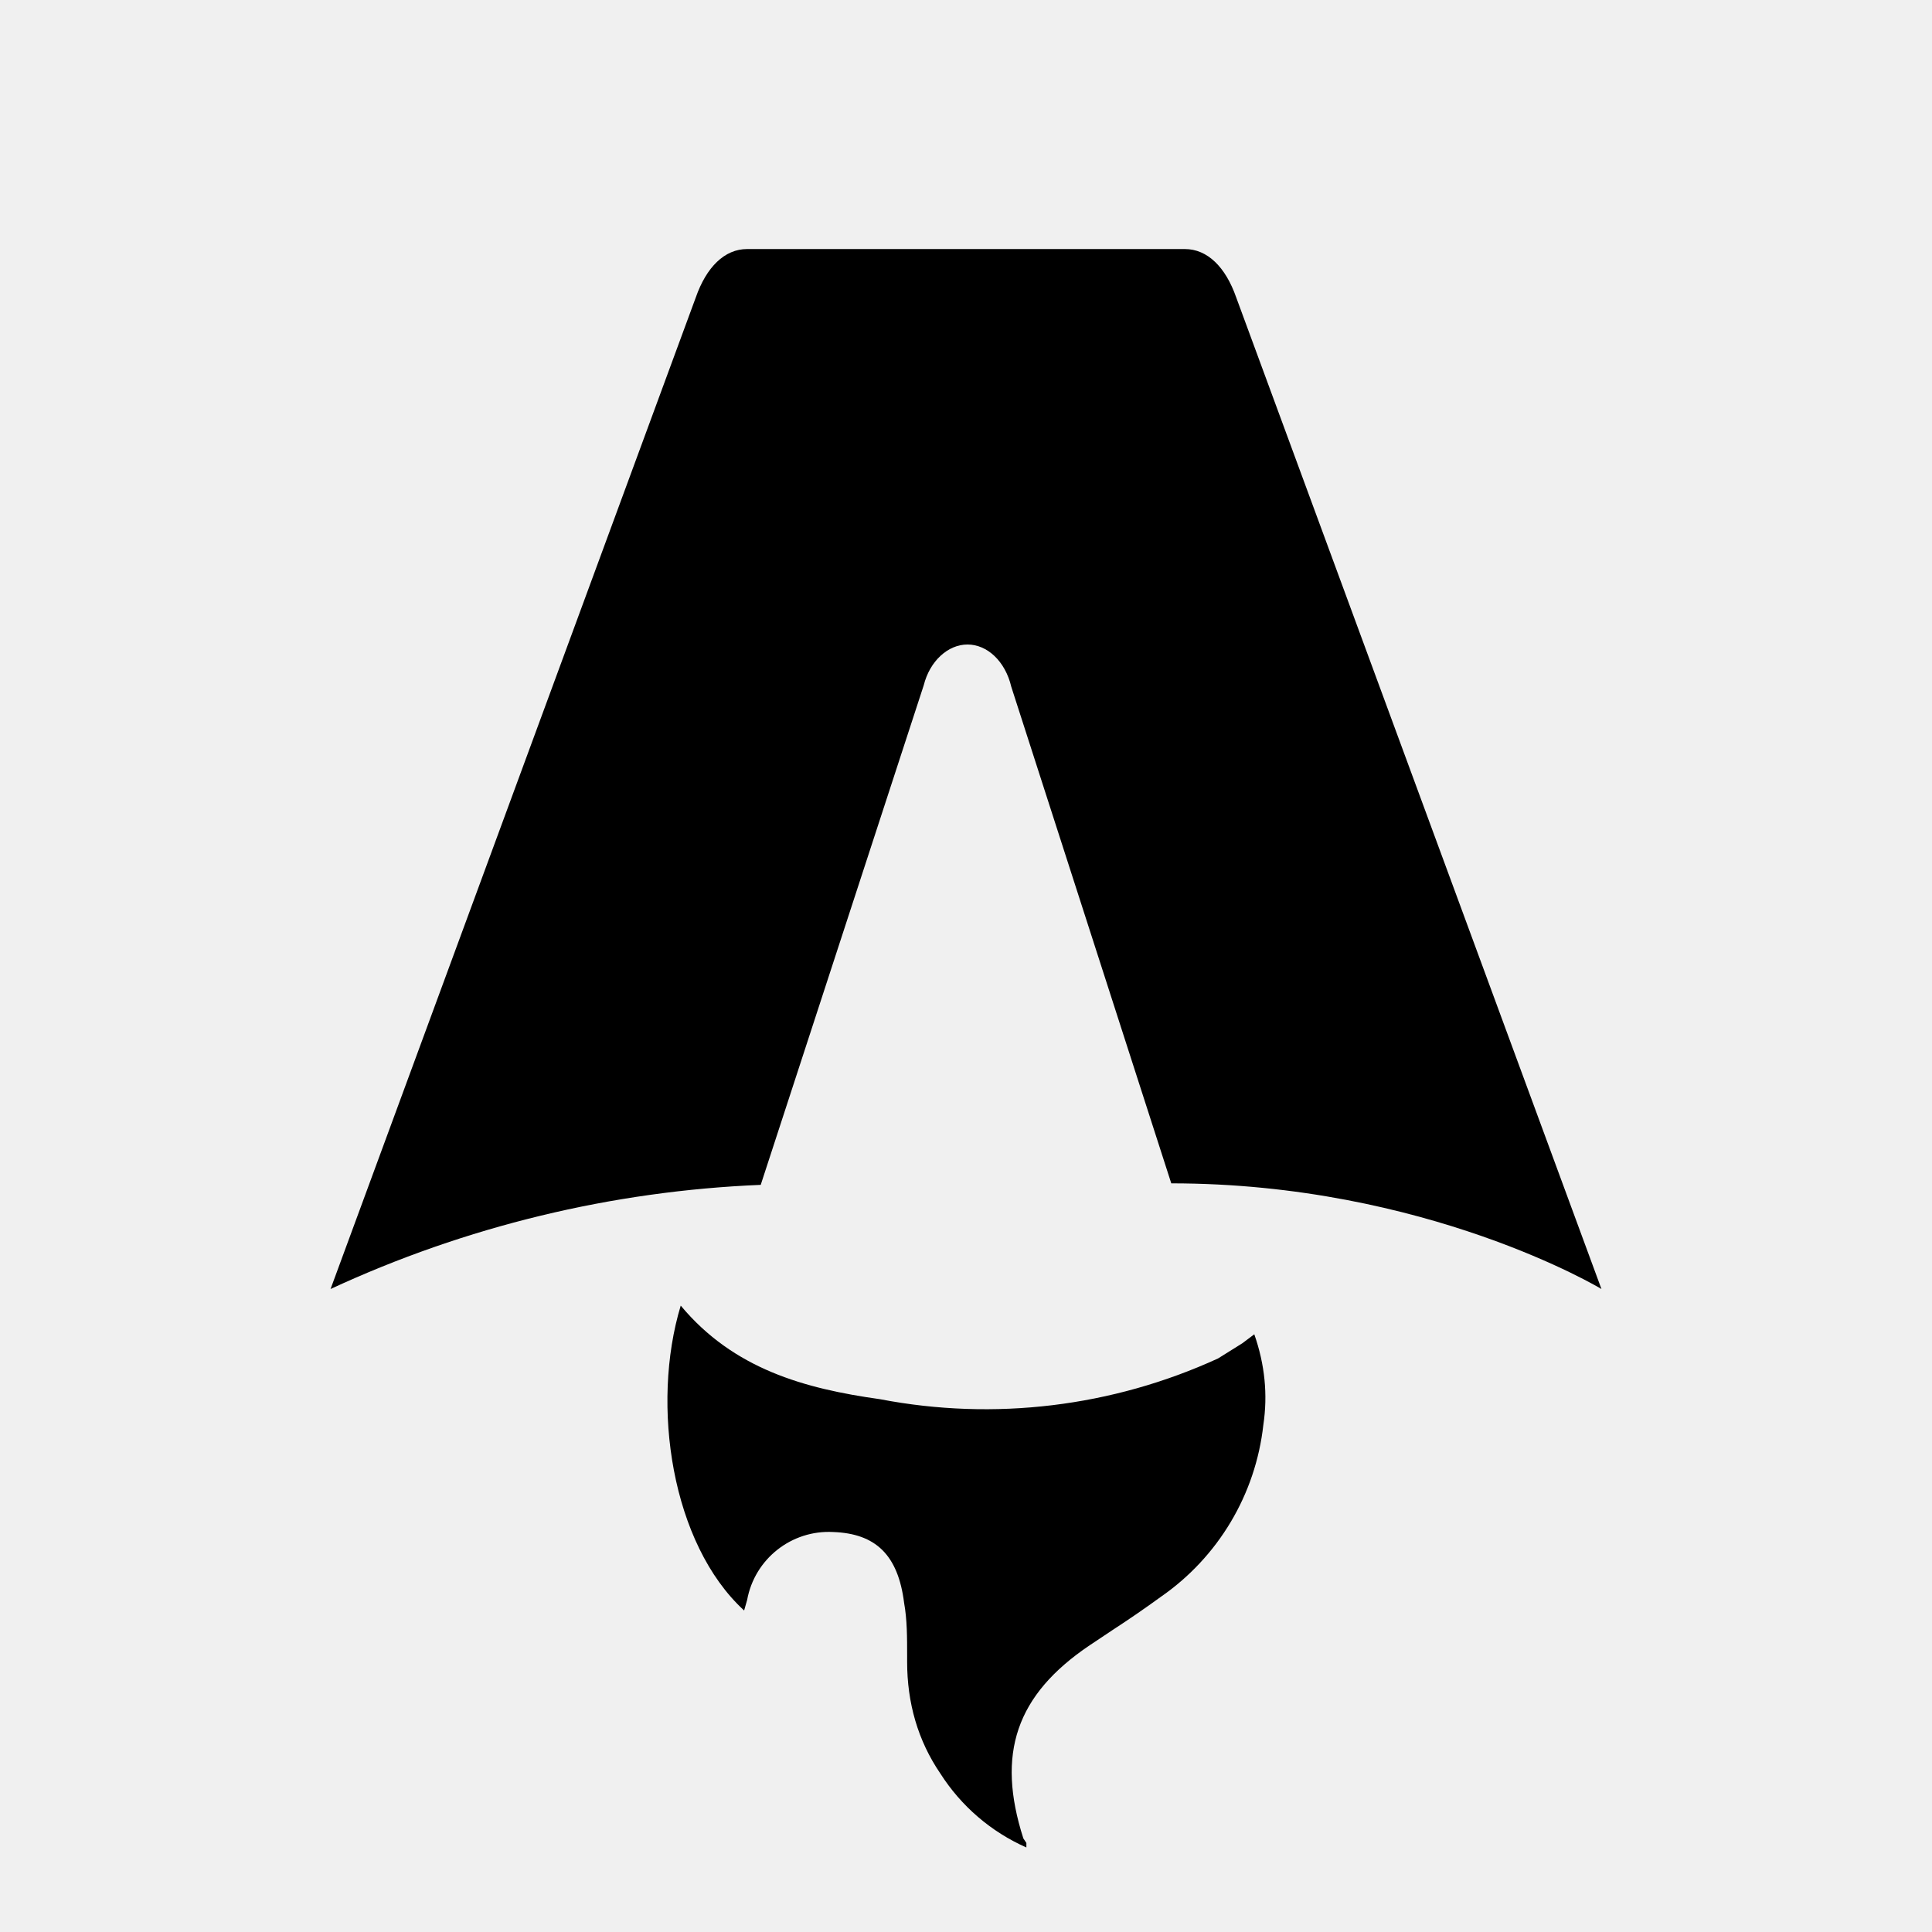
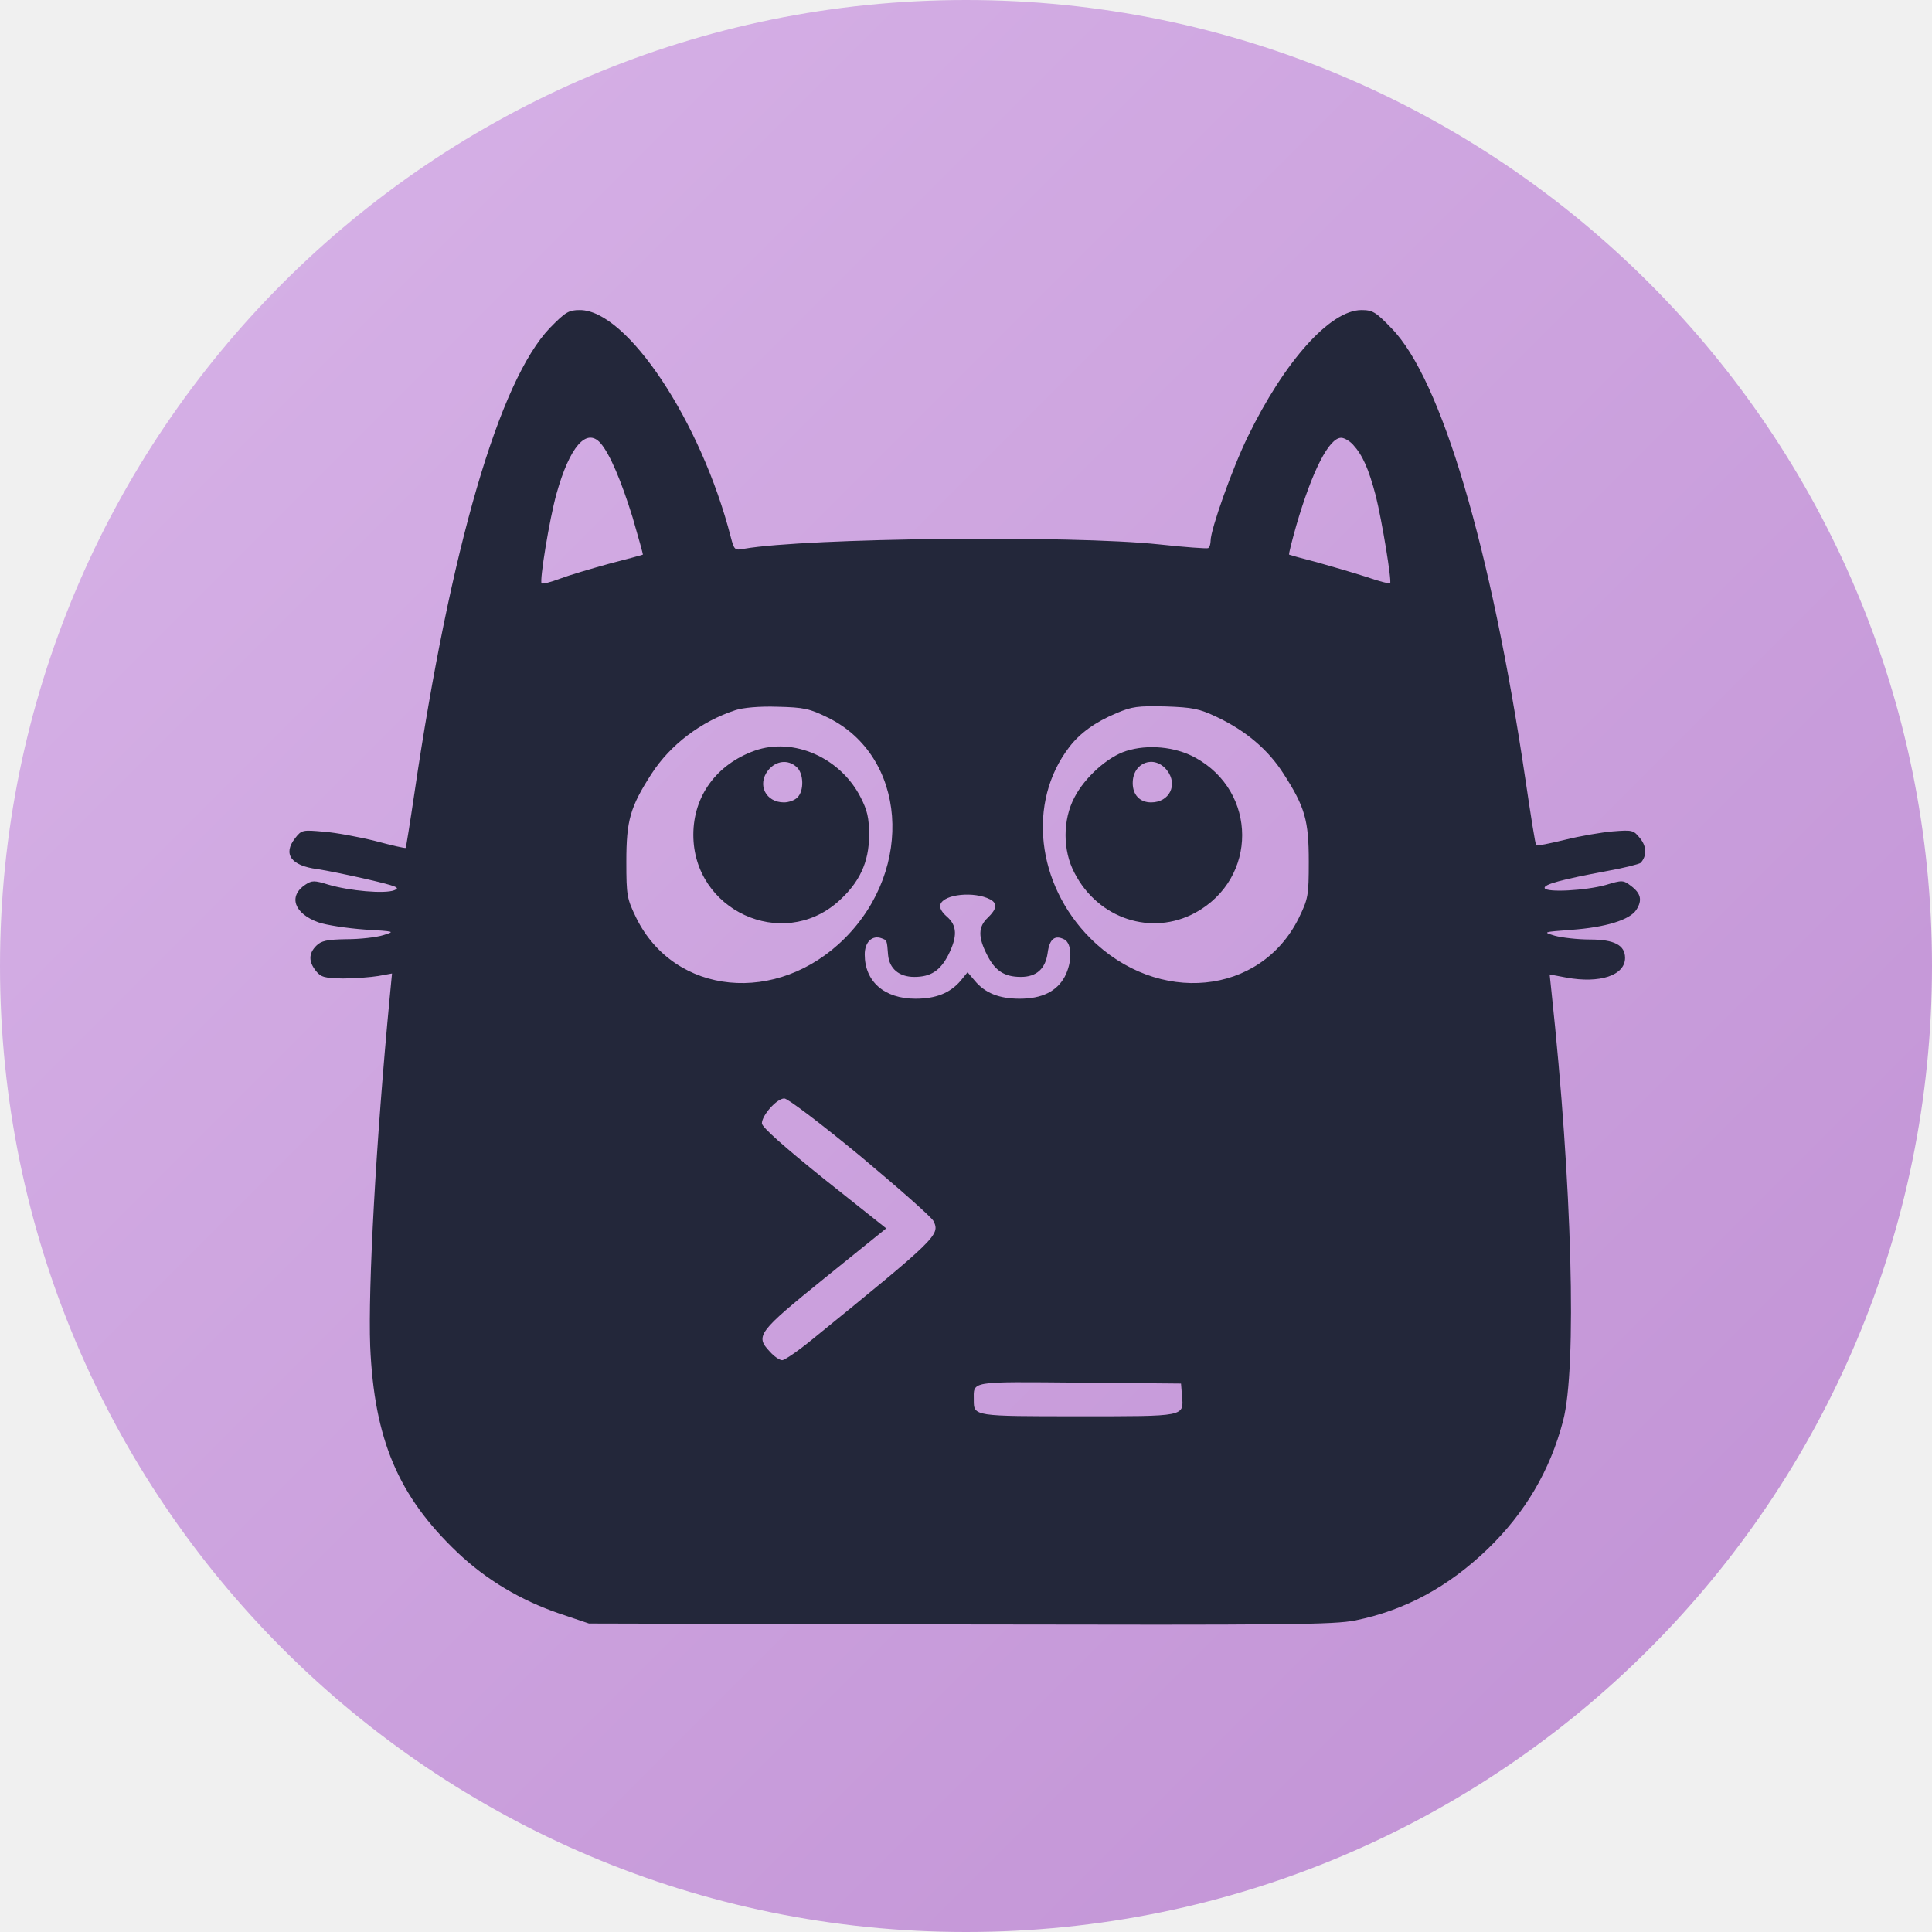
- <svg xmlns="http://www.w3.org/2000/svg" fill="none" viewBox="0 0 128 128">
-   <path d="M50.4 78.5a75.1 75.1 0 0 0-28.5 6.9l24.2-65.7c.7-2 1.9-3.2 3.4-3.2h29c1.5 0 2.7 1.2 3.4 3.2l24.2 65.7s-11.6-7-28.5-7L67 45.5c-.4-1.7-1.6-2.8-2.9-2.8-1.3 0-2.5 1.1-2.9 2.7L50.4 78.5Zm-1.1 28.2Zm-4.2-20.2c-2 6.6-.6 15.8 4.2 20.2a17.5 17.5 0 0 1 .2-.7 5.5 5.5 0 0 1 5.7-4.5c2.8.1 4.3 1.5 4.7 4.7.2 1.1.2 2.3.2 3.5v.4c0 2.7.7 5.2 2.2 7.4a13 13 0 0 0 5.7 4.9v-.3l-.2-.3c-1.8-5.6-.5-9.5 4.4-12.8l1.5-1a73 73 0 0 0 3.2-2.2 16 16 0 0 0 6.8-11.4c.3-2 .1-4-.6-6l-.8.6-1.6 1a37 37 0 0 1-22.4 2.7c-5-.7-9.7-2-13.2-6.2Z" />
-   <style>
-         path { fill: #000; }
-         @media (prefers-color-scheme: dark) {
-             path { fill: #FFF; }
-         }
-     </style>
+ <svg xmlns="http://www.w3.org/2000/svg" version="1.0" width="620" height="620" viewBox="0 0 620 620">
+   <defs>
+     <linearGradient id="circleGradient" x1="0%" y1="0%" x2="100%" y2="100%">
+       <stop offset="0%" stop-color="#d8b4e8" />
+       <stop offset="100%" stop-color="#c090d4" />
+     </linearGradient>
+   </defs>
+   <circle cx="310" cy="310" r="310" fill="url(#circleGradient)" />
+   <g transform="translate(-42.5,662.5) scale(0.1,-0.1)" fill="#23273A" stroke="none">
+     <path d="M2190 5573 c-163 -170 -319 -705 -435 -1493 -14 -95 -27 -175 -28 -176 -1 -2 -45 8 -97 22 -52 13 -127 27 -166 30 -68 6 -71 6 -92 -21 -40 -51 -13 -88 71 -99 28 -4 101 -19 162 -33 94 -22 106 -27 85 -35 -31 -12 -143 -2 -211 18 -45 14 -53 14 -74 0 -56 -37 -36 -93 42 -121 26 -9 93 -19 148 -23 98 -6 99 -6 60 -18 -22 -7 -75 -13 -117 -13 -64 -1 -82 -5 -98 -21 -25 -25 -25 -51 -1 -81 16 -20 28 -23 87 -24 38 0 89 4 113 8 l44 8 -7 -73 c-45 -470 -70 -936 -63 -1123 13 -300 90 -481 280 -662 93 -88 202 -153 327 -196 l95 -32 1190 -3 c1061 -2 1199 -1 1270 13 160 33 297 107 424 229 120 116 200 251 242 411 45 170 29 762 -37 1376 l-6 57 53 -10 c108 -20 189 7 189 63 0 41 -35 59 -112 59 -40 0 -91 6 -113 12 -40 12 -39 12 52 19 111 8 188 32 209 64 20 31 15 53 -17 77 -25 19 -28 19 -81 3 -64 -18 -191 -25 -196 -10 -4 12 57 28 196 54 57 10 107 23 112 27 20 22 20 52 -2 79 -21 26 -24 27 -87 22 -36 -3 -106 -15 -154 -27 -49 -12 -90 -20 -92 -18 -3 2 -18 98 -35 213 -110 743 -270 1283 -429 1446 -51 53 -61 59 -97 59 -100 0 -247 -164 -365 -407 -49 -100 -119 -297 -119 -333 0 -10 -3 -21 -8 -24 -4 -2 -75 3 -157 12 -282 30 -1129 21 -1332 -14 -30 -6 -32 -4 -43 38 -95 370 -333 728 -484 728 -36 0 -46 -6 -96 -57z m162 -370 c30 -34 67 -122 103 -238 19 -65 34 -119 33 -120 -2 -1 -50 -14 -108 -29 -58 -16 -129 -37 -158 -48 -29 -11 -56 -18 -59 -15 -7 8 25 206 48 288 42 150 96 213 141 162z m2415 -5 c31 -34 50 -77 73 -164 20 -80 52 -275 46 -281 -2 -2 -37 7 -77 21 -41 13 -112 34 -159 47 -47 12 -86 23 -88 24 -2 2 9 44 23 94 51 175 105 281 144 281 10 0 27 -10 38 -22z m-1685 -876 c251 -123 279 -483 54 -708 -216 -216 -546 -184 -669 65 -30 62 -32 71 -32 181 0 132 12 175 81 282 60 93 159 168 269 204 24 8 77 13 135 11 85 -2 103 -6 162 -35z m1248 2 c93 -44 165 -105 214 -182 69 -107 81 -150 81 -282 0 -110 -2 -119 -32 -181 -123 -249 -453 -281 -669 -65 -173 173 -203 437 -68 613 34 45 84 81 151 109 51 22 70 24 158 22 87 -3 108 -7 165 -34z m-728 -585 c25 -13 22 -31 -7 -59 -31 -29 -32 -62 -2 -120 25 -50 55 -70 108 -70 50 0 79 26 86 77 6 45 23 59 54 43 25 -14 25 -73 1 -119 -26 -48 -74 -71 -145 -71 -65 0 -111 18 -144 58 l-23 27 -22 -27 c-34 -40 -80 -58 -145 -58 -100 0 -163 55 -163 142 0 40 24 63 54 52 18 -7 17 -5 21 -54 4 -43 35 -70 84 -70 53 0 83 20 109 70 30 60 29 95 -5 124 -17 15 -24 29 -20 39 12 33 109 42 159 16z m-415 -825 c123 -103 229 -196 234 -208 21 -44 11 -54 -389 -379 -45 -37 -89 -67 -97 -67 -8 0 -26 12 -40 28 -47 50 -38 62 177 236 l197 159 -200 159 c-128 103 -199 166 -199 178 0 26 48 80 72 80 11 0 119 -82 245 -186z m1031 -767 c6 -69 15 -67 -332 -67 -335 0 -336 0 -336 51 0 63 -19 60 339 57 l326 -3 3 -38z" />
+     <path d="M2847 4216 c-123 -44 -197 -146 -197 -270 0 -242 284 -373 464 -215 69 61 100 127 100 214 0 56 -6 80 -27 121 -65 128 -216 194 -340 150z m135 -53 c22 -20 24 -76 2 -97 -8 -9 -28 -16 -43 -16 -59 0 -87 57 -51 103 25 31 64 36 92 10z" />
+     <path d="M4039 4215 c-60 -19 -133 -85 -166 -149 -38 -72 -38 -170 0 -242 76 -148 248 -204 388 -128 201 110 200 389 -1 498 -64 35 -152 43 -221 21z m131 -62 c36 -46 8 -103 -51 -103 -36 0 -59 24 -59 62 0 67 70 92 110 41z" />
+   </g>
</svg>
